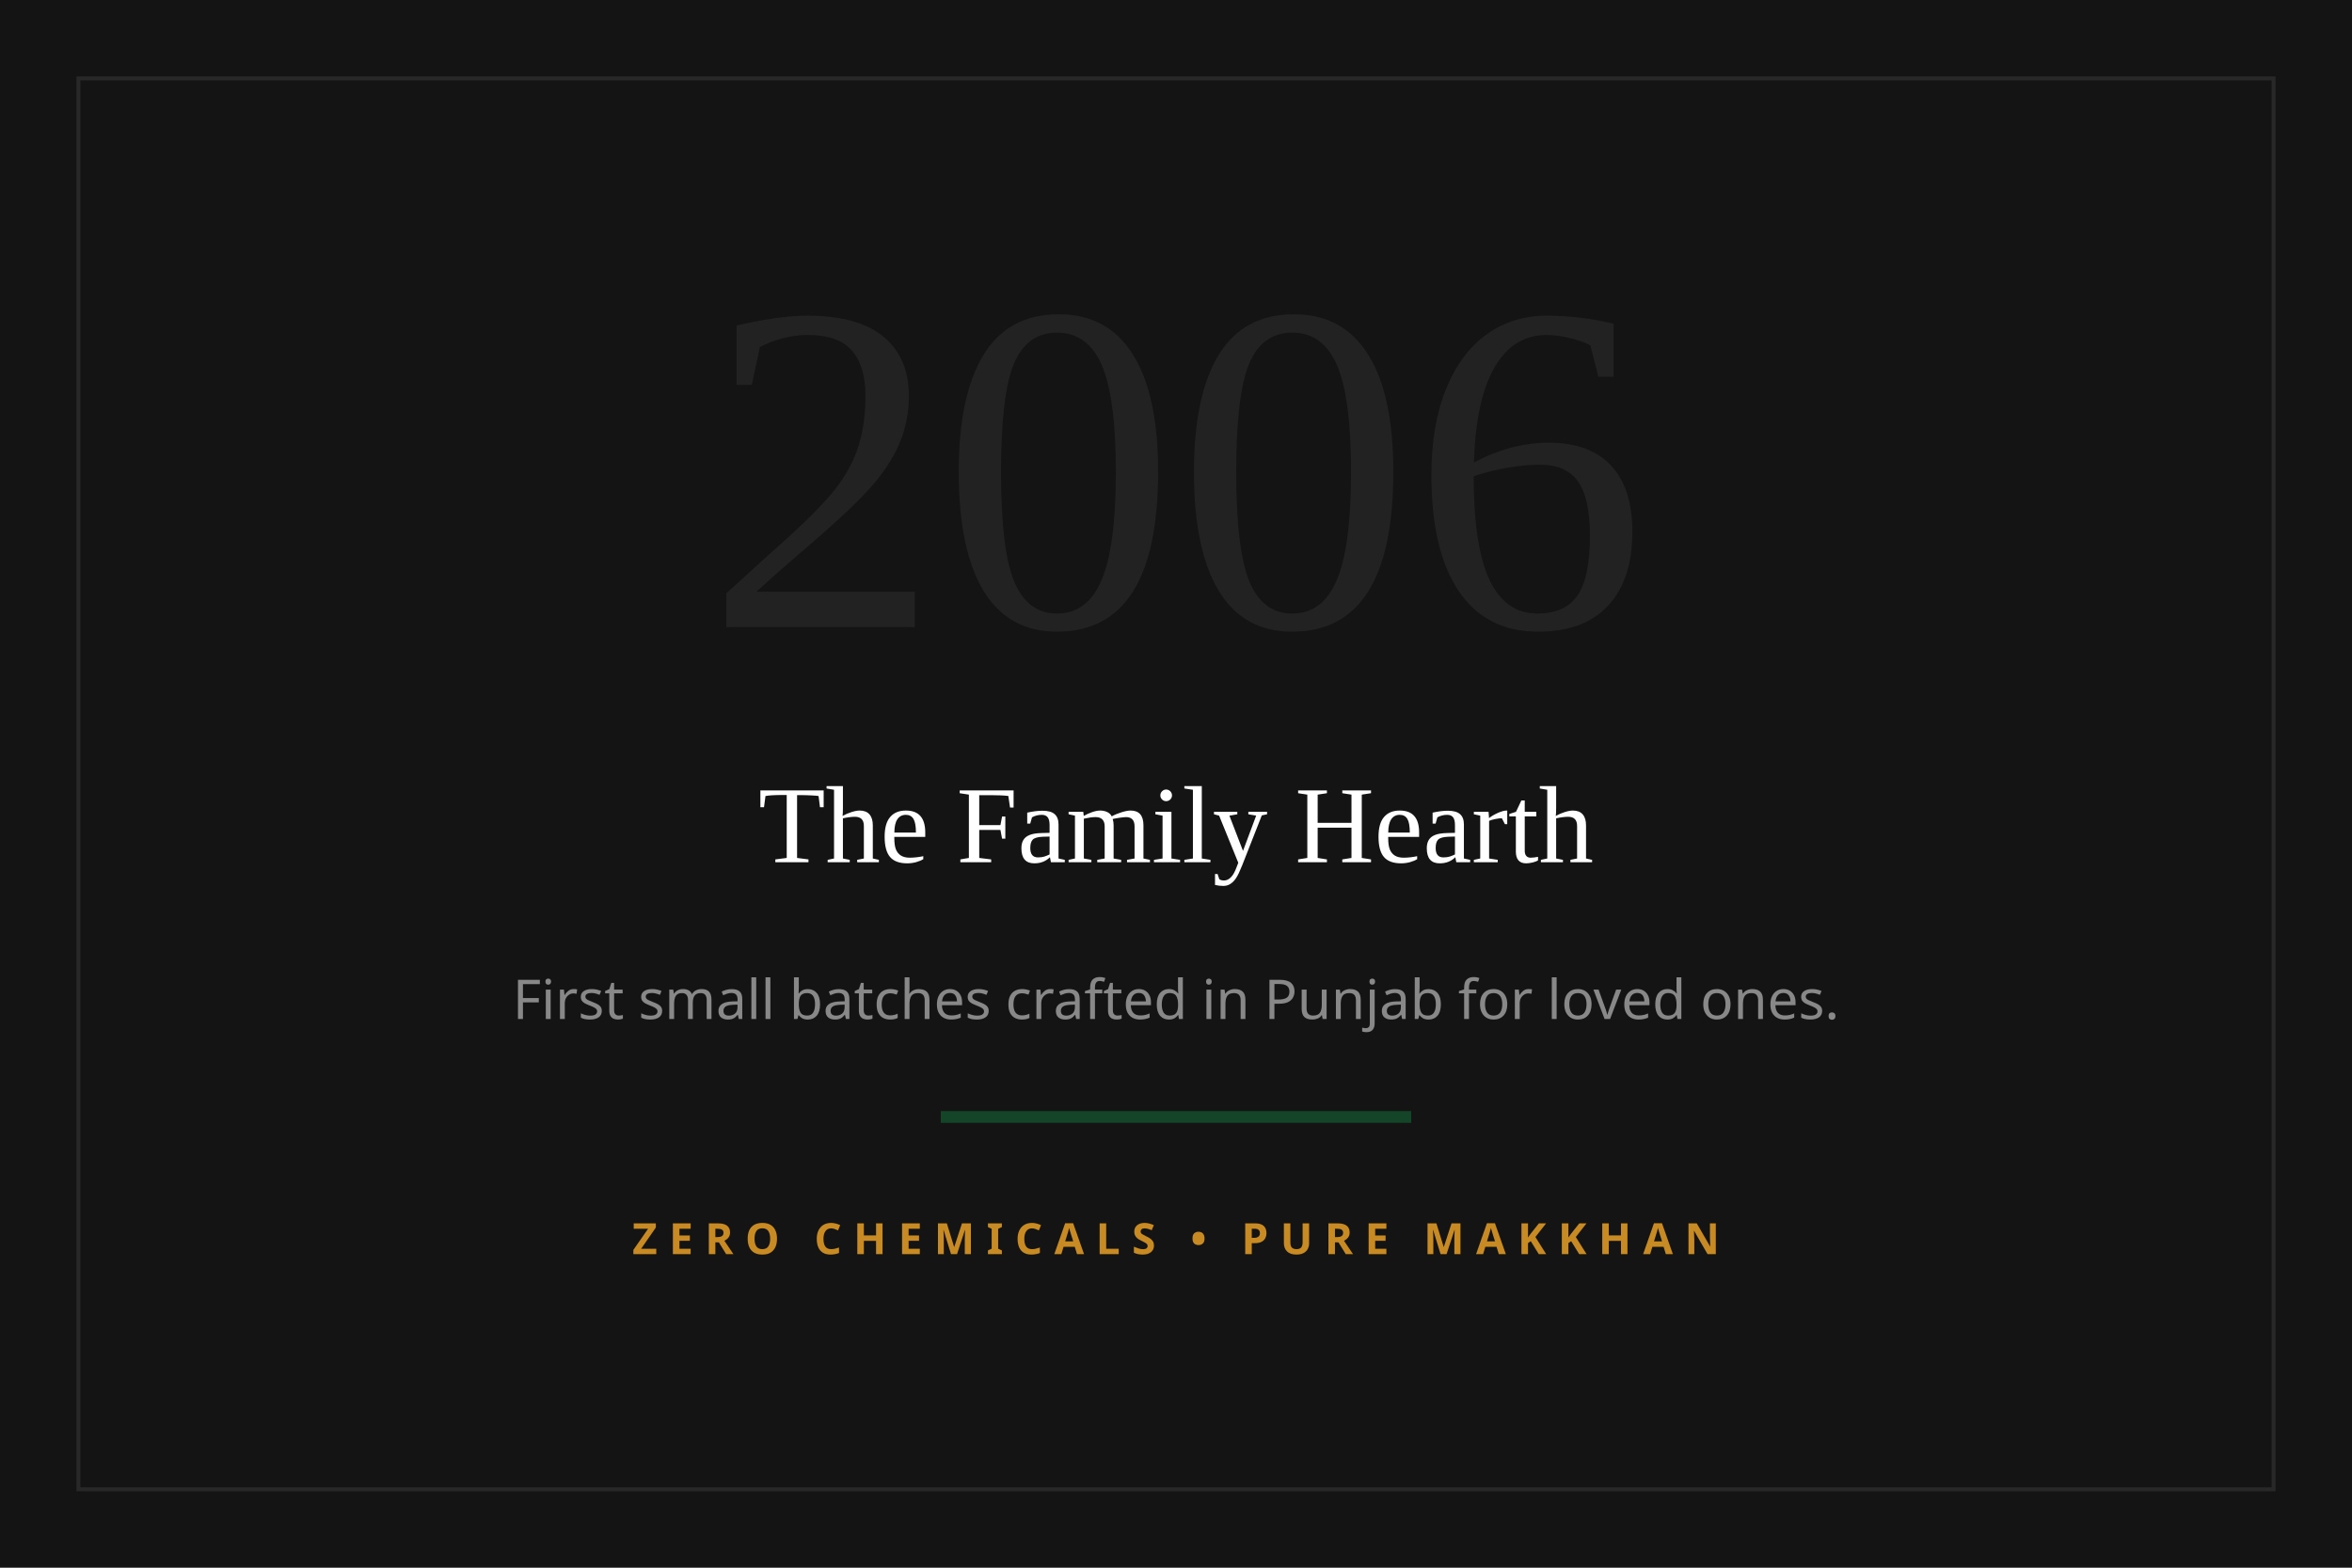
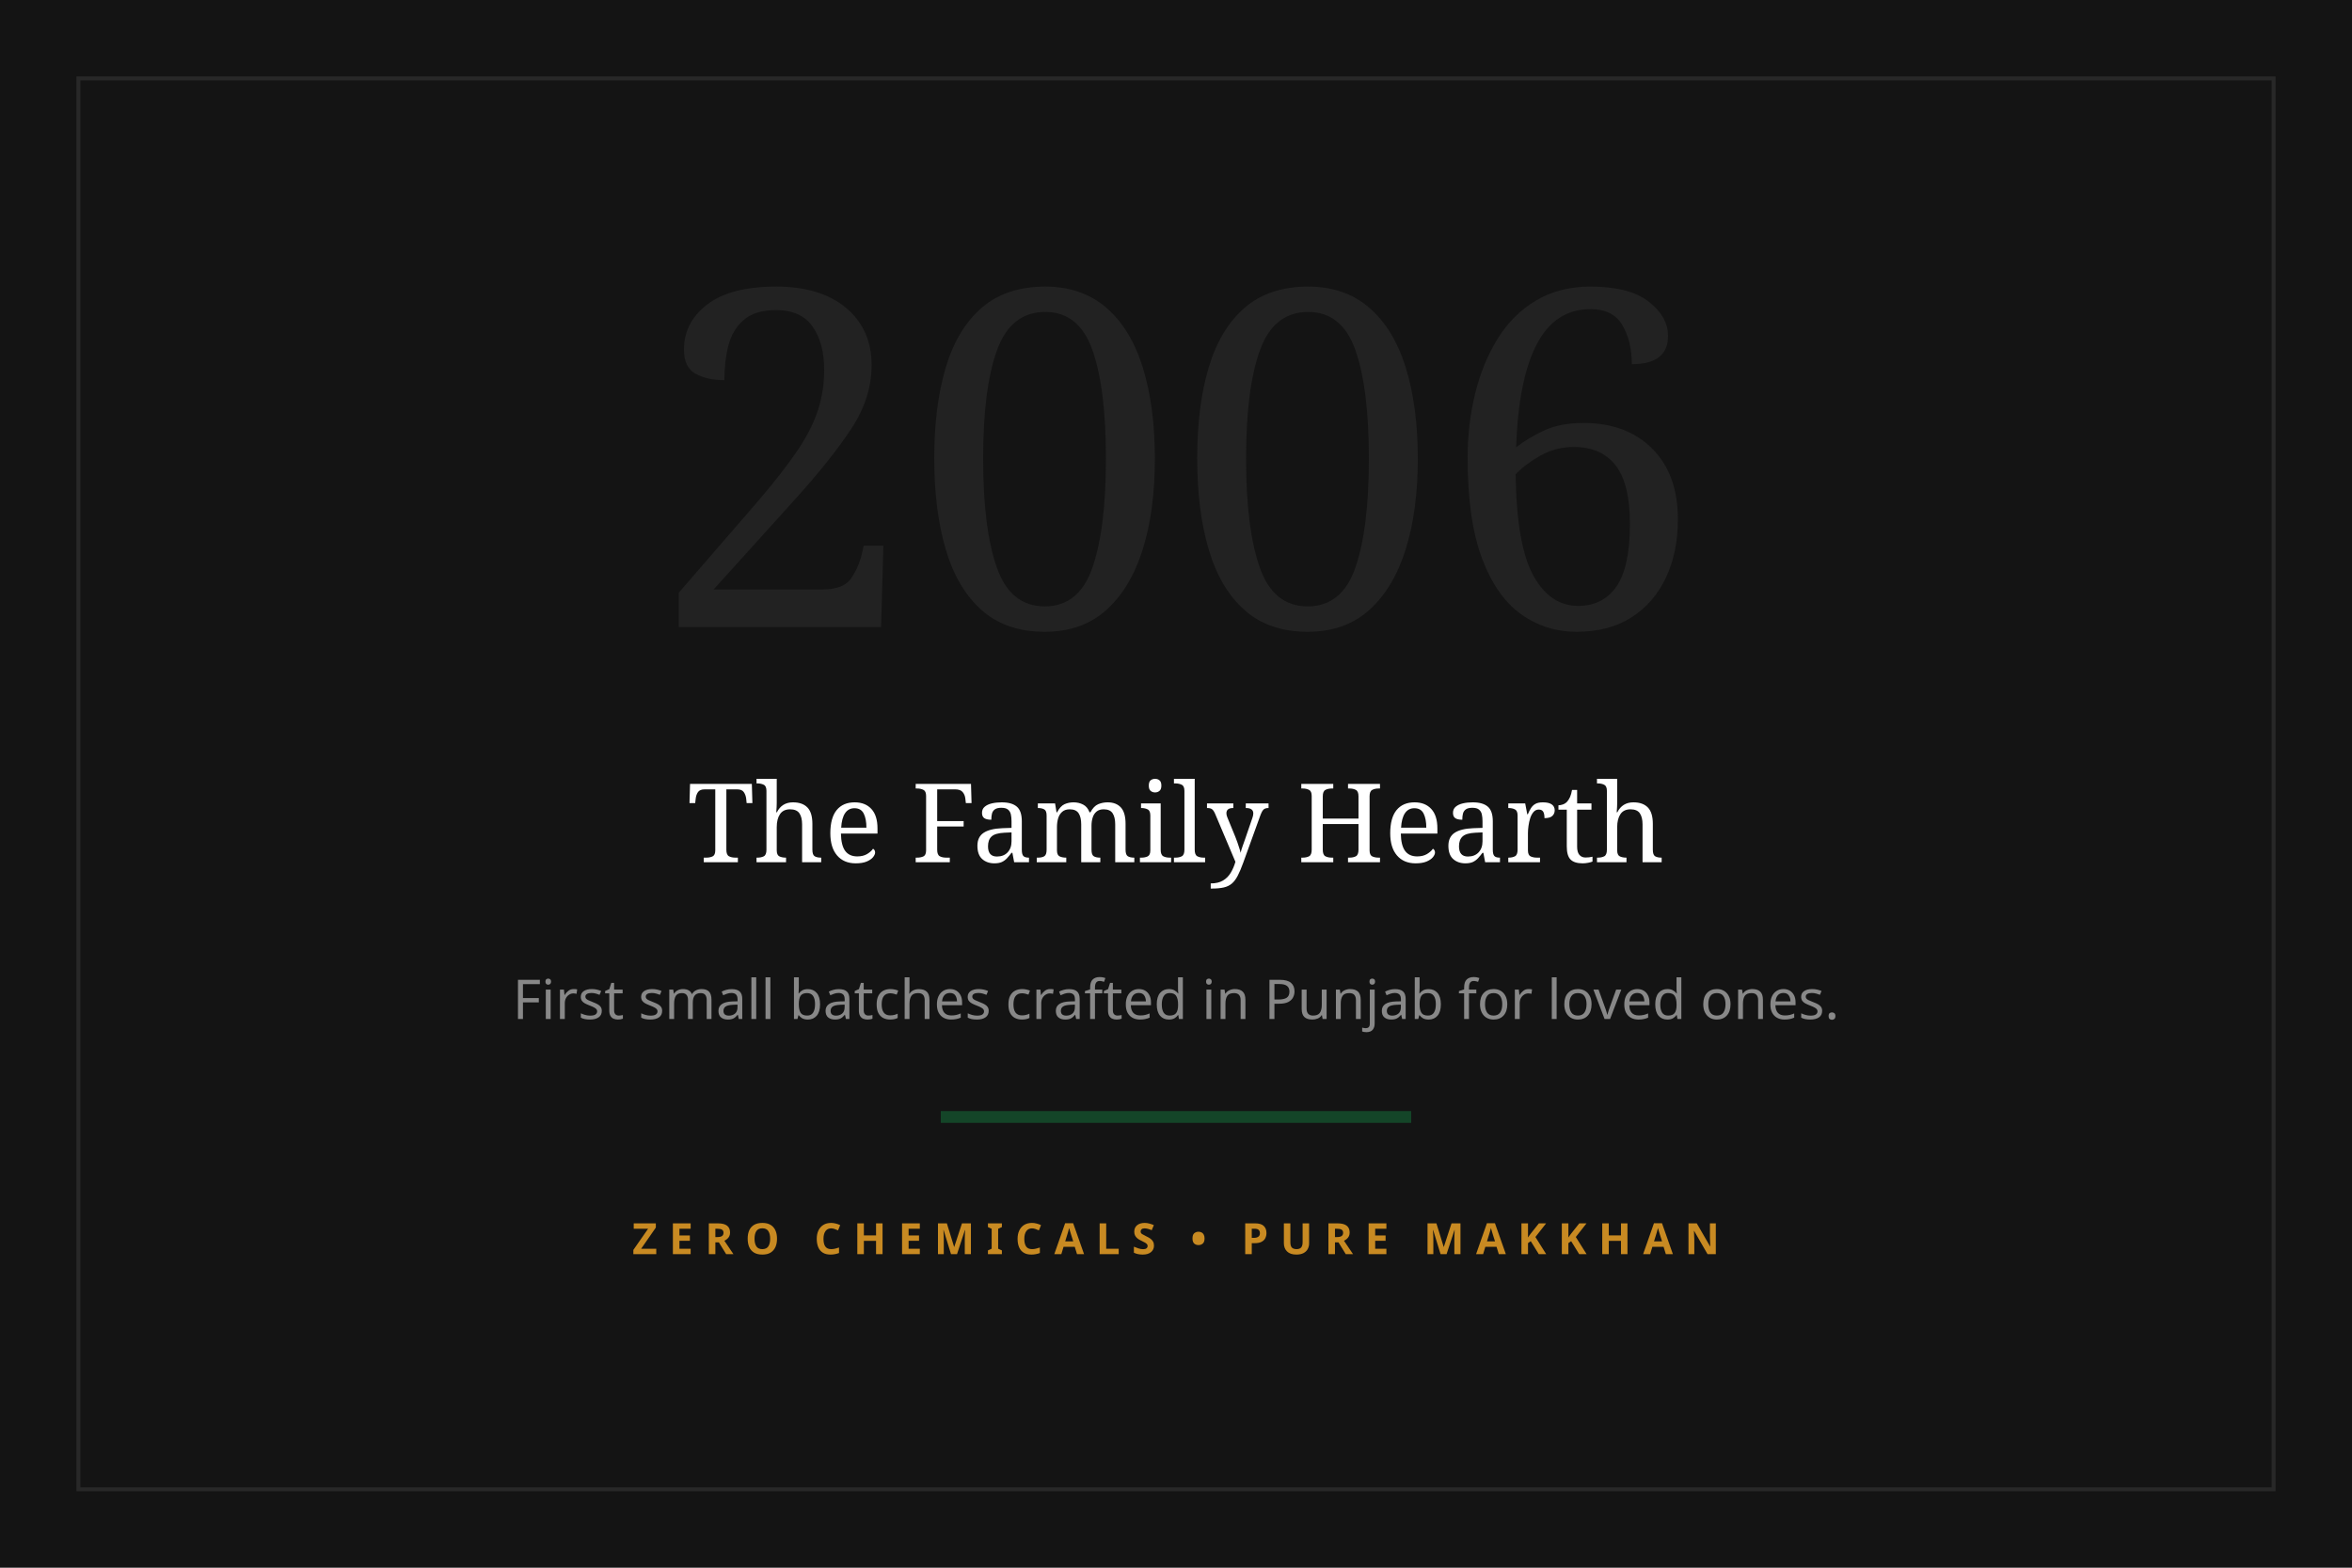
<svg xmlns="http://www.w3.org/2000/svg" viewBox="0 0 600 400" width="600" height="400">
  <rect width="600" height="400" fill="#141414" />
  <rect x="20" y="20" width="560" height="360" fill="none" stroke="#282828" stroke-width="1" />
-   <text x="300" y="160" font-family="'Times New Roman', Times, serif" font-size="120" fill="#222222" text-anchor="middle">2006</text>
-   <text x="300" y="220" font-family="'Times New Roman', Times, serif" font-size="28" fill="#ffffff" text-anchor="middle">The Family Hearth</text>
+   <text x="300" y="160" font-family="'Abril Fatface', serif" font-size="120" fill="#222222" text-anchor="middle">2006</text>
+   <text x="300" y="220" font-family="'Abril Fatface', serif" font-size="28" fill="#ffffff" text-anchor="middle">The Family Hearth</text>
  <text x="300" y="260" font-family="'Plus Jakarta Sans', sans-serif" font-size="14" fill="#888888" text-anchor="middle">First small batches crafted in Punjab for loved ones.</text>
  <line x1="240" y1="285" x2="360" y2="285" stroke="#144528" stroke-width="3" />
  <text x="300" y="320" font-family="'Plus Jakarta Sans', sans-serif" font-size="11" font-weight="700" fill="#c88a22" letter-spacing="3" text-anchor="middle">ZERO CHEMICALS • PURE MAKKHAN</text>
</svg>
